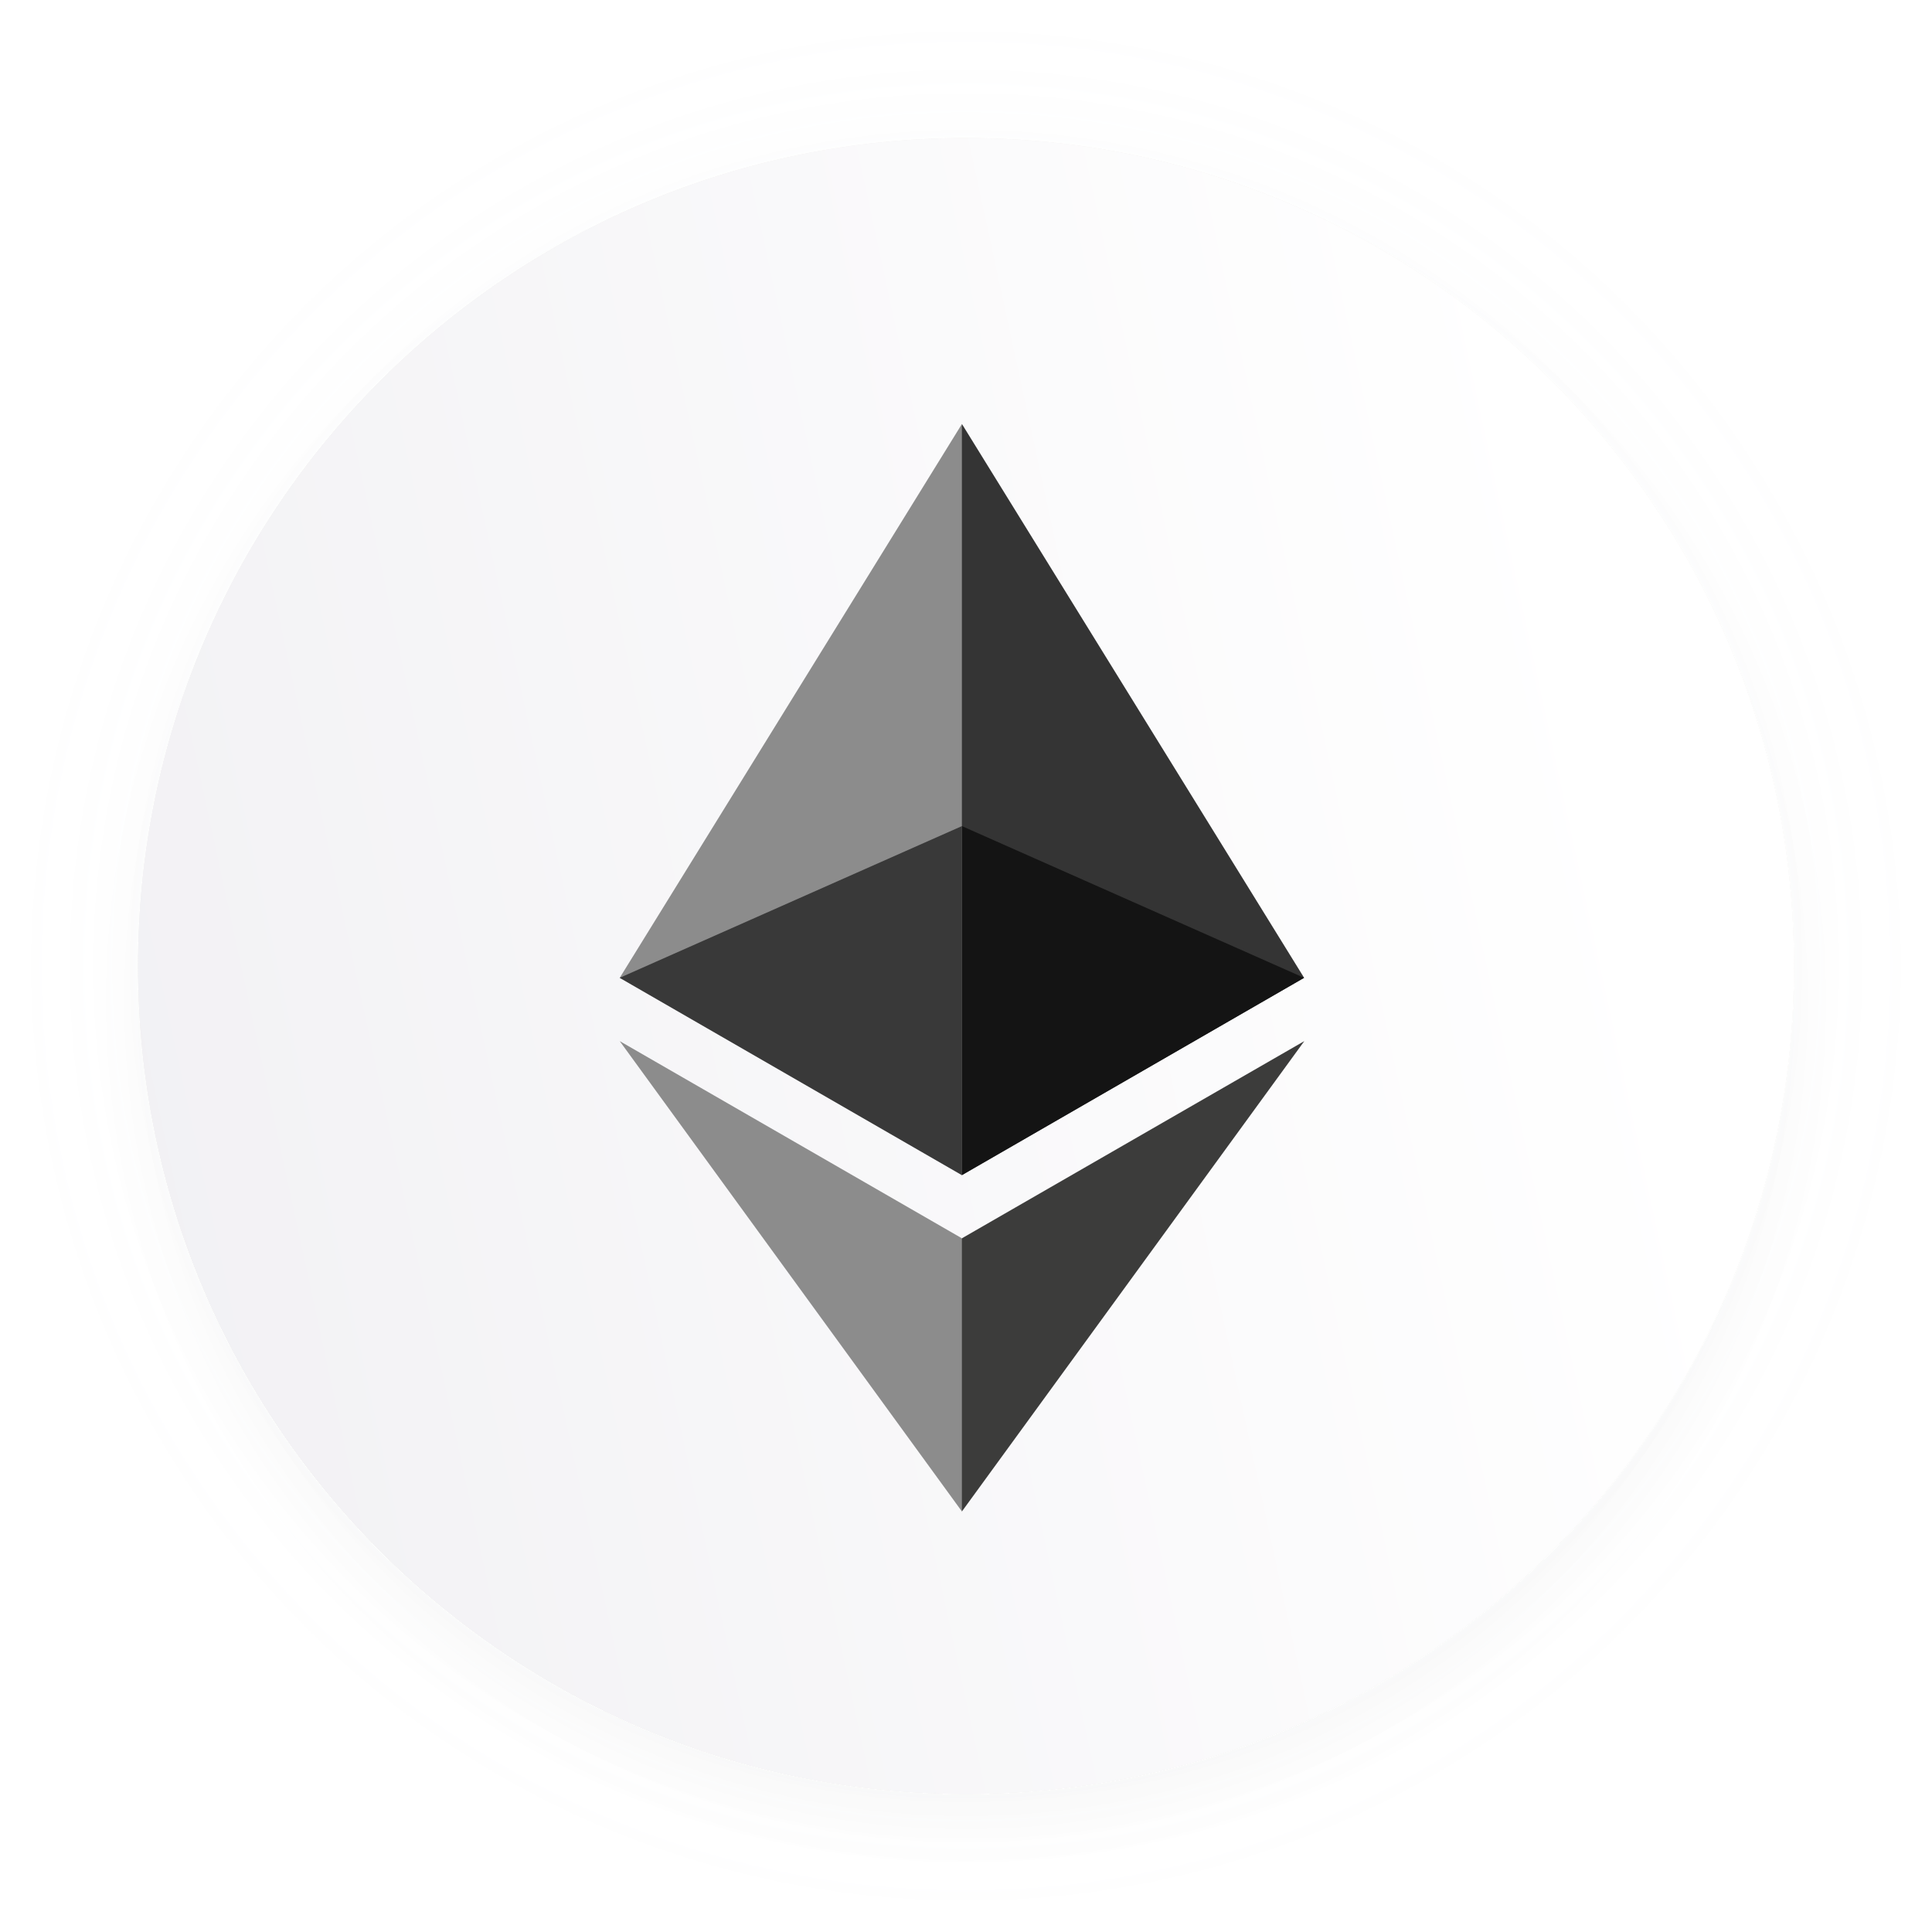
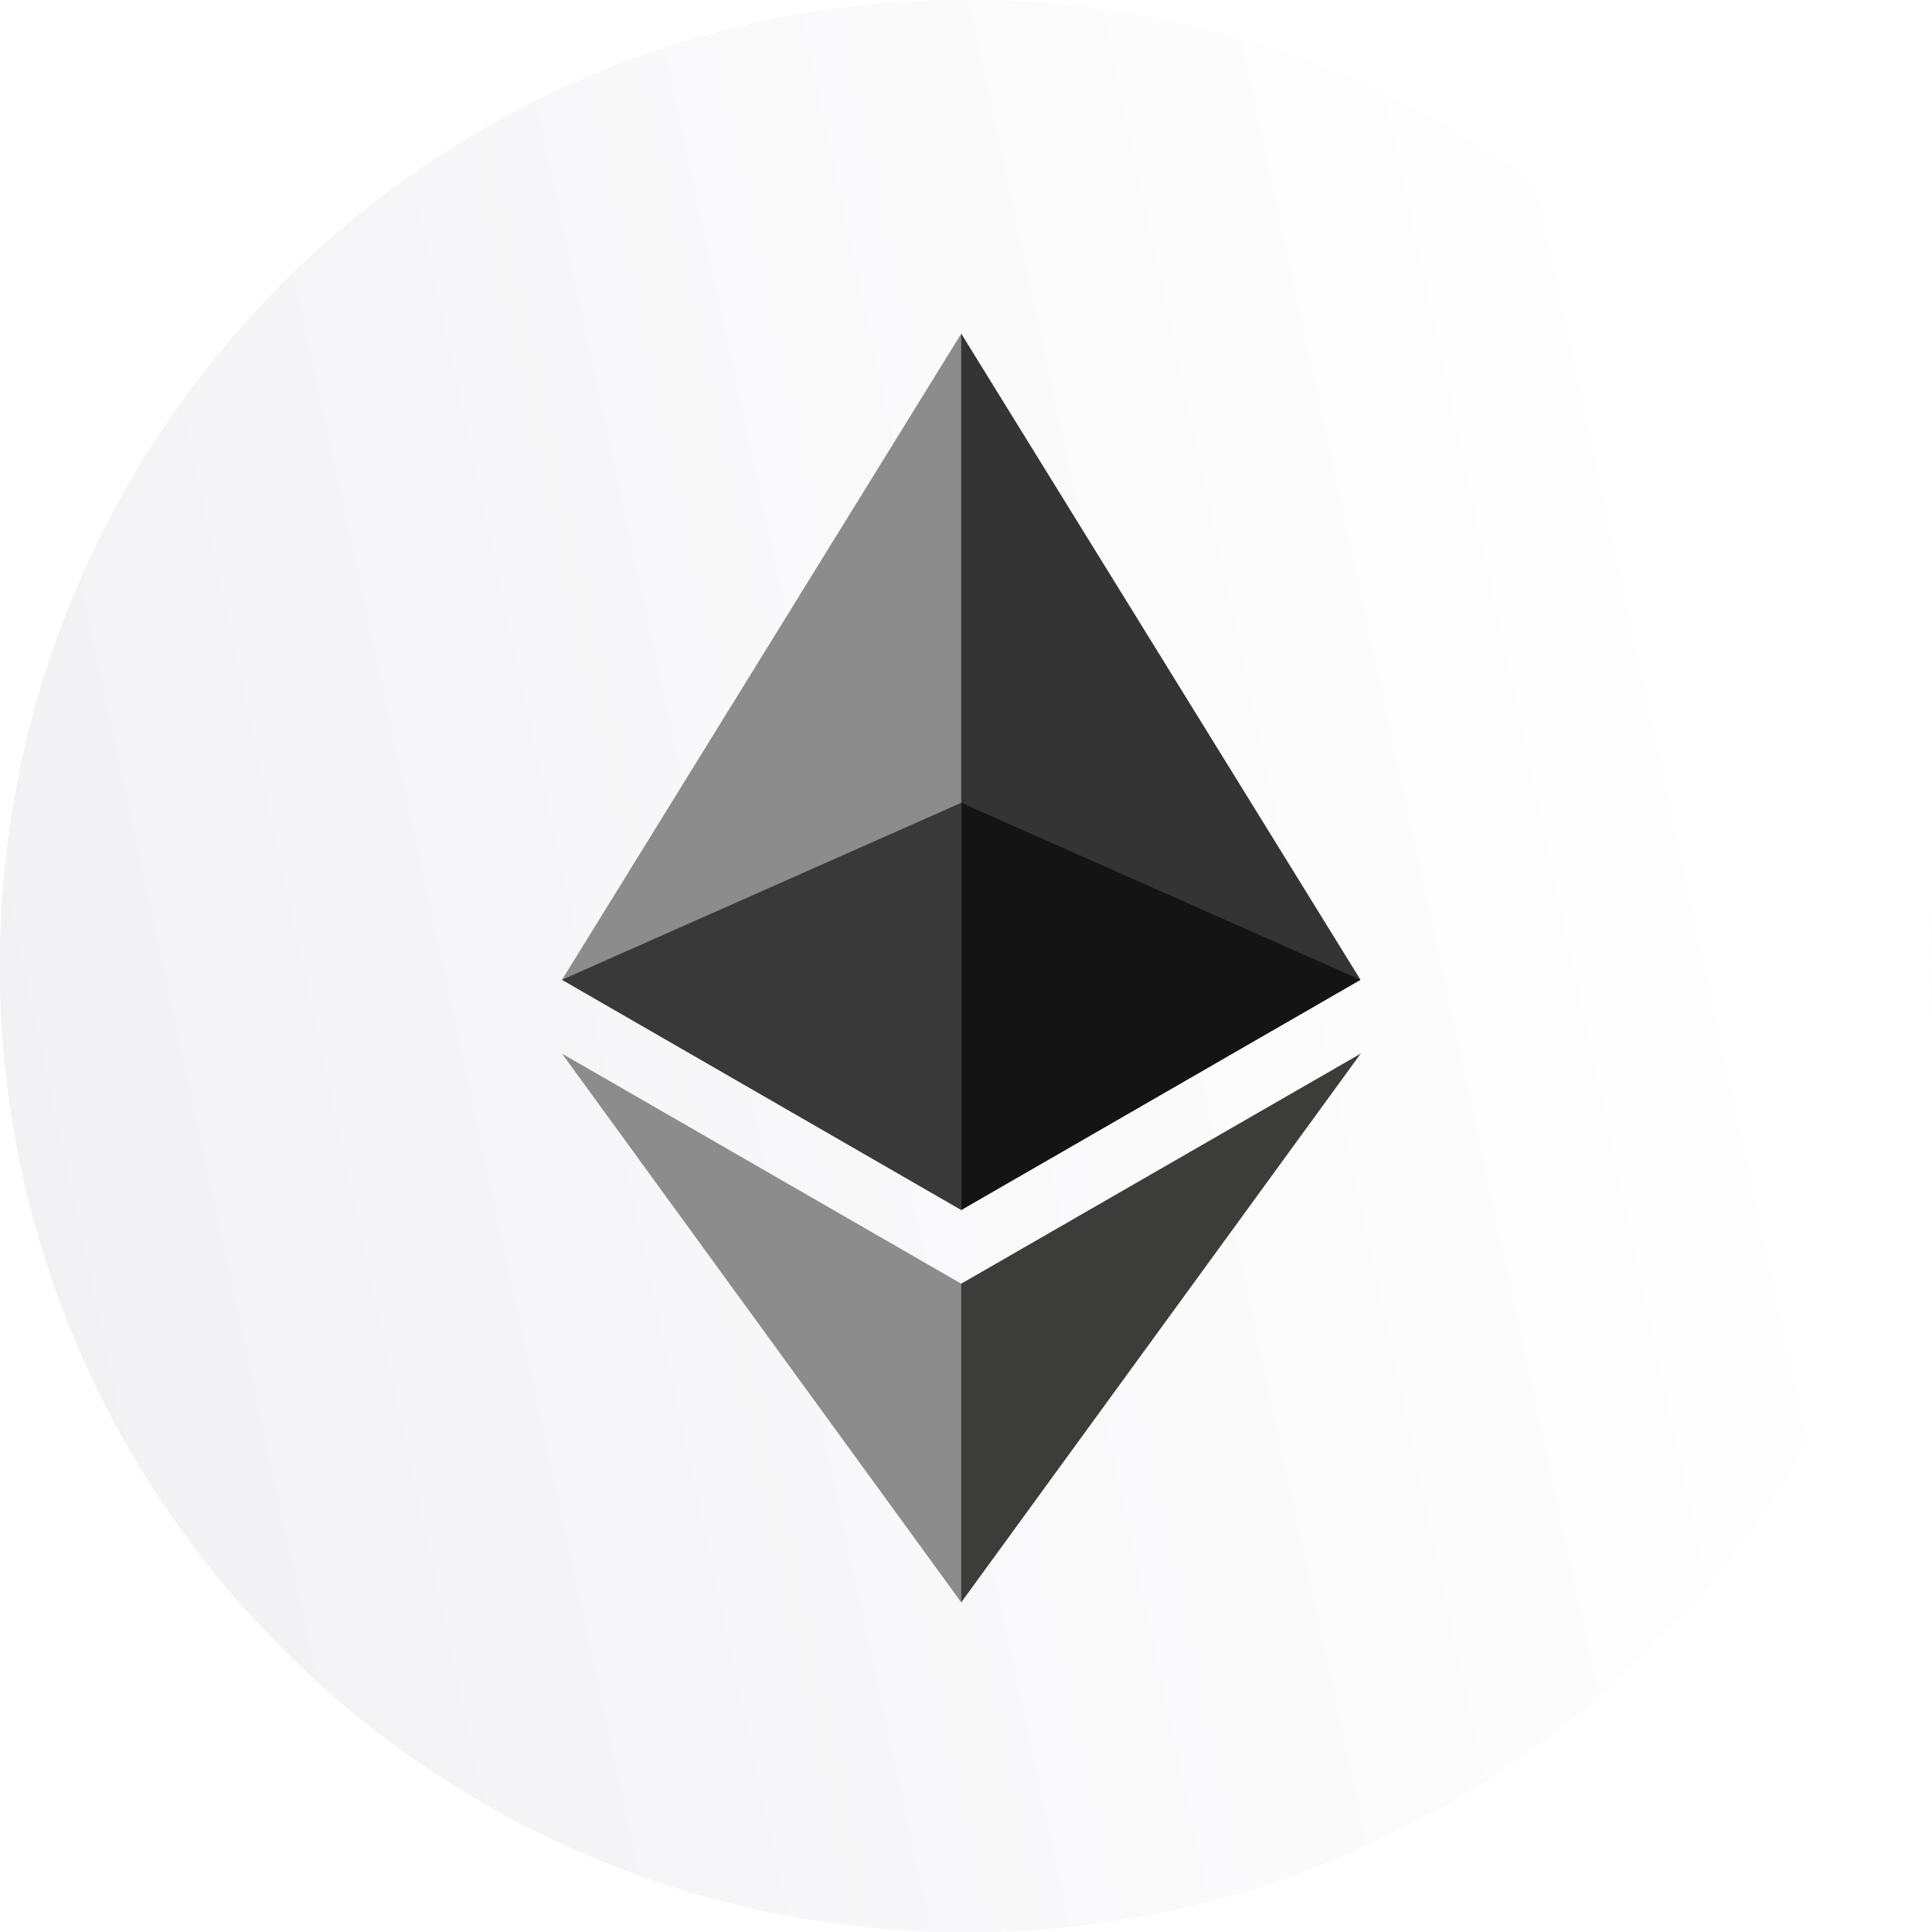
- <svg xmlns="http://www.w3.org/2000/svg" width="112" height="112" viewBox="0 0 112 112" fill="none">
-   <g filter="url(#filter0_dd_955_4317)">
-     <rect x="8" y="8" width="96" height="96" rx="48" fill="url(#paint0_linear_955_4317)" />
-     <rect x="8" y="8" width="96" height="96" rx="48" fill="url(#paint1_linear_955_4317)" />
-     <path d="M55.766 24.582L55.332 26.019V67.7L55.766 68.122L75.602 56.685L55.766 24.582Z" fill="#343434" />
-     <path d="M55.762 24.582L35.926 56.685L55.762 68.122V47.891V24.582Z" fill="#8C8C8C" />
-     <path d="M55.764 71.785L55.52 72.075V86.923L55.764 87.619L75.612 60.354L55.764 71.785Z" fill="#3C3C3B" />
-     <path d="M55.762 87.619V71.785L35.926 60.354L55.762 87.619Z" fill="#8C8C8C" />
-     <path d="M55.762 68.121L75.598 56.684L55.762 47.89V68.121Z" fill="#141414" />
-     <path d="M35.926 56.684L55.762 68.121V47.89L35.926 56.684Z" fill="#393939" />
-   </g>
+ <svg xmlns="http://www.w3.org/2000/svg" width="96" height="96" viewBox="0 0 96 96" fill="none">
+   <path d="M96 48C96 74.51 74.51 96 48 96C21.491 96 0 74.51 0 48C0 21.49 21.491 0 48 0C74.51 0 96 21.49 96 48Z" fill="url(#paint0_linear_6565_111)" />
+   <path d="M96 48C96 74.51 74.51 96 48 96C21.491 96 0 74.51 0 48C0 21.49 21.491 0 48 0C74.51 0 96 21.49 96 48Z" fill="url(#paint1_linear_6565_111)" />
+   <path d="M47.766 16.582L47.332 18.019V59.7L47.766 60.122L67.602 48.685L47.766 16.582Z" fill="#343434" />
+   <path d="M47.762 16.582L27.926 48.685L47.762 60.122V39.891V16.582Z" fill="#8C8C8C" />
+   <path d="M47.764 63.785L47.52 64.075V78.923L47.764 79.619L67.612 52.354L47.764 63.785Z" fill="#3C3C3B" />
+   <path d="M47.762 79.619V63.785L27.926 52.354L47.762 79.619Z" fill="#8C8C8C" />
+   <path d="M47.762 60.121L67.598 48.684L47.762 39.89V60.121Z" fill="#141414" />
+   <path d="M27.926 48.684L47.762 60.121V39.89L27.926 48.684Z" fill="#393939" />
  <defs>
-     <filter id="filter0_dd_955_4317" x="0" y="0" width="112" height="112" filterUnits="userSpaceOnUse" color-interpolation-filters="sRGB">
-       <feFlood flood-opacity="0" result="BackgroundImageFix" />
-       <feColorMatrix in="SourceAlpha" type="matrix" values="0 0 0 0 0 0 0 0 0 0 0 0 0 0 0 0 0 0 127 0" result="hardAlpha" />
-       <feOffset />
-       <feGaussianBlur stdDeviation="4" />
-       <feComposite in2="hardAlpha" operator="out" />
-       <feColorMatrix type="matrix" values="0 0 0 0 0.716 0 0 0 0 0.729 0 0 0 0 0.75 0 0 0 0.04 0" />
-       <feBlend mode="normal" in2="BackgroundImageFix" result="effect1_dropShadow_955_4317" />
-       <feColorMatrix in="SourceAlpha" type="matrix" values="0 0 0 0 0 0 0 0 0 0 0 0 0 0 0 0 0 0 127 0" result="hardAlpha" />
-       <feOffset dy="2" />
-       <feGaussianBlur stdDeviation="1.5" />
-       <feComposite in2="hardAlpha" operator="out" />
-       <feColorMatrix type="matrix" values="0 0 0 0 0 0 0 0 0 0 0 0 0 0 0 0 0 0 0.02 0" />
-       <feBlend mode="normal" in2="effect1_dropShadow_955_4317" result="effect2_dropShadow_955_4317" />
-       <feBlend mode="normal" in="SourceGraphic" in2="effect2_dropShadow_955_4317" result="shape" />
-     </filter>
-     <linearGradient id="paint0_linear_955_4317" x1="155.491" y1="-31.273" x2="-29.527" y2="153.745" gradientUnits="userSpaceOnUse">
+     <linearGradient id="paint0_linear_6565_111" x1="147.491" y1="-39.273" x2="-37.527" y2="145.745" gradientUnits="userSpaceOnUse">
      <stop stop-color="#E9E9E7" />
      <stop offset="0.272" stop-color="#EFEEEC" />
      <stop offset="0.609" stop-color="#EEEEEC" />
      <stop offset="1" stop-color="#D5D4D0" />
    </linearGradient>
-     <linearGradient id="paint1_linear_955_4317" x1="6.172" y1="186.969" x2="119.061" y2="162.577" gradientUnits="userSpaceOnUse">
+     <linearGradient id="paint1_linear_6565_111" x1="-1.828" y1="178.969" x2="111.061" y2="154.577" gradientUnits="userSpaceOnUse">
      <stop stop-color="#EEEDF1" />
      <stop offset="1" stop-color="white" />
    </linearGradient>
  </defs>
</svg>
